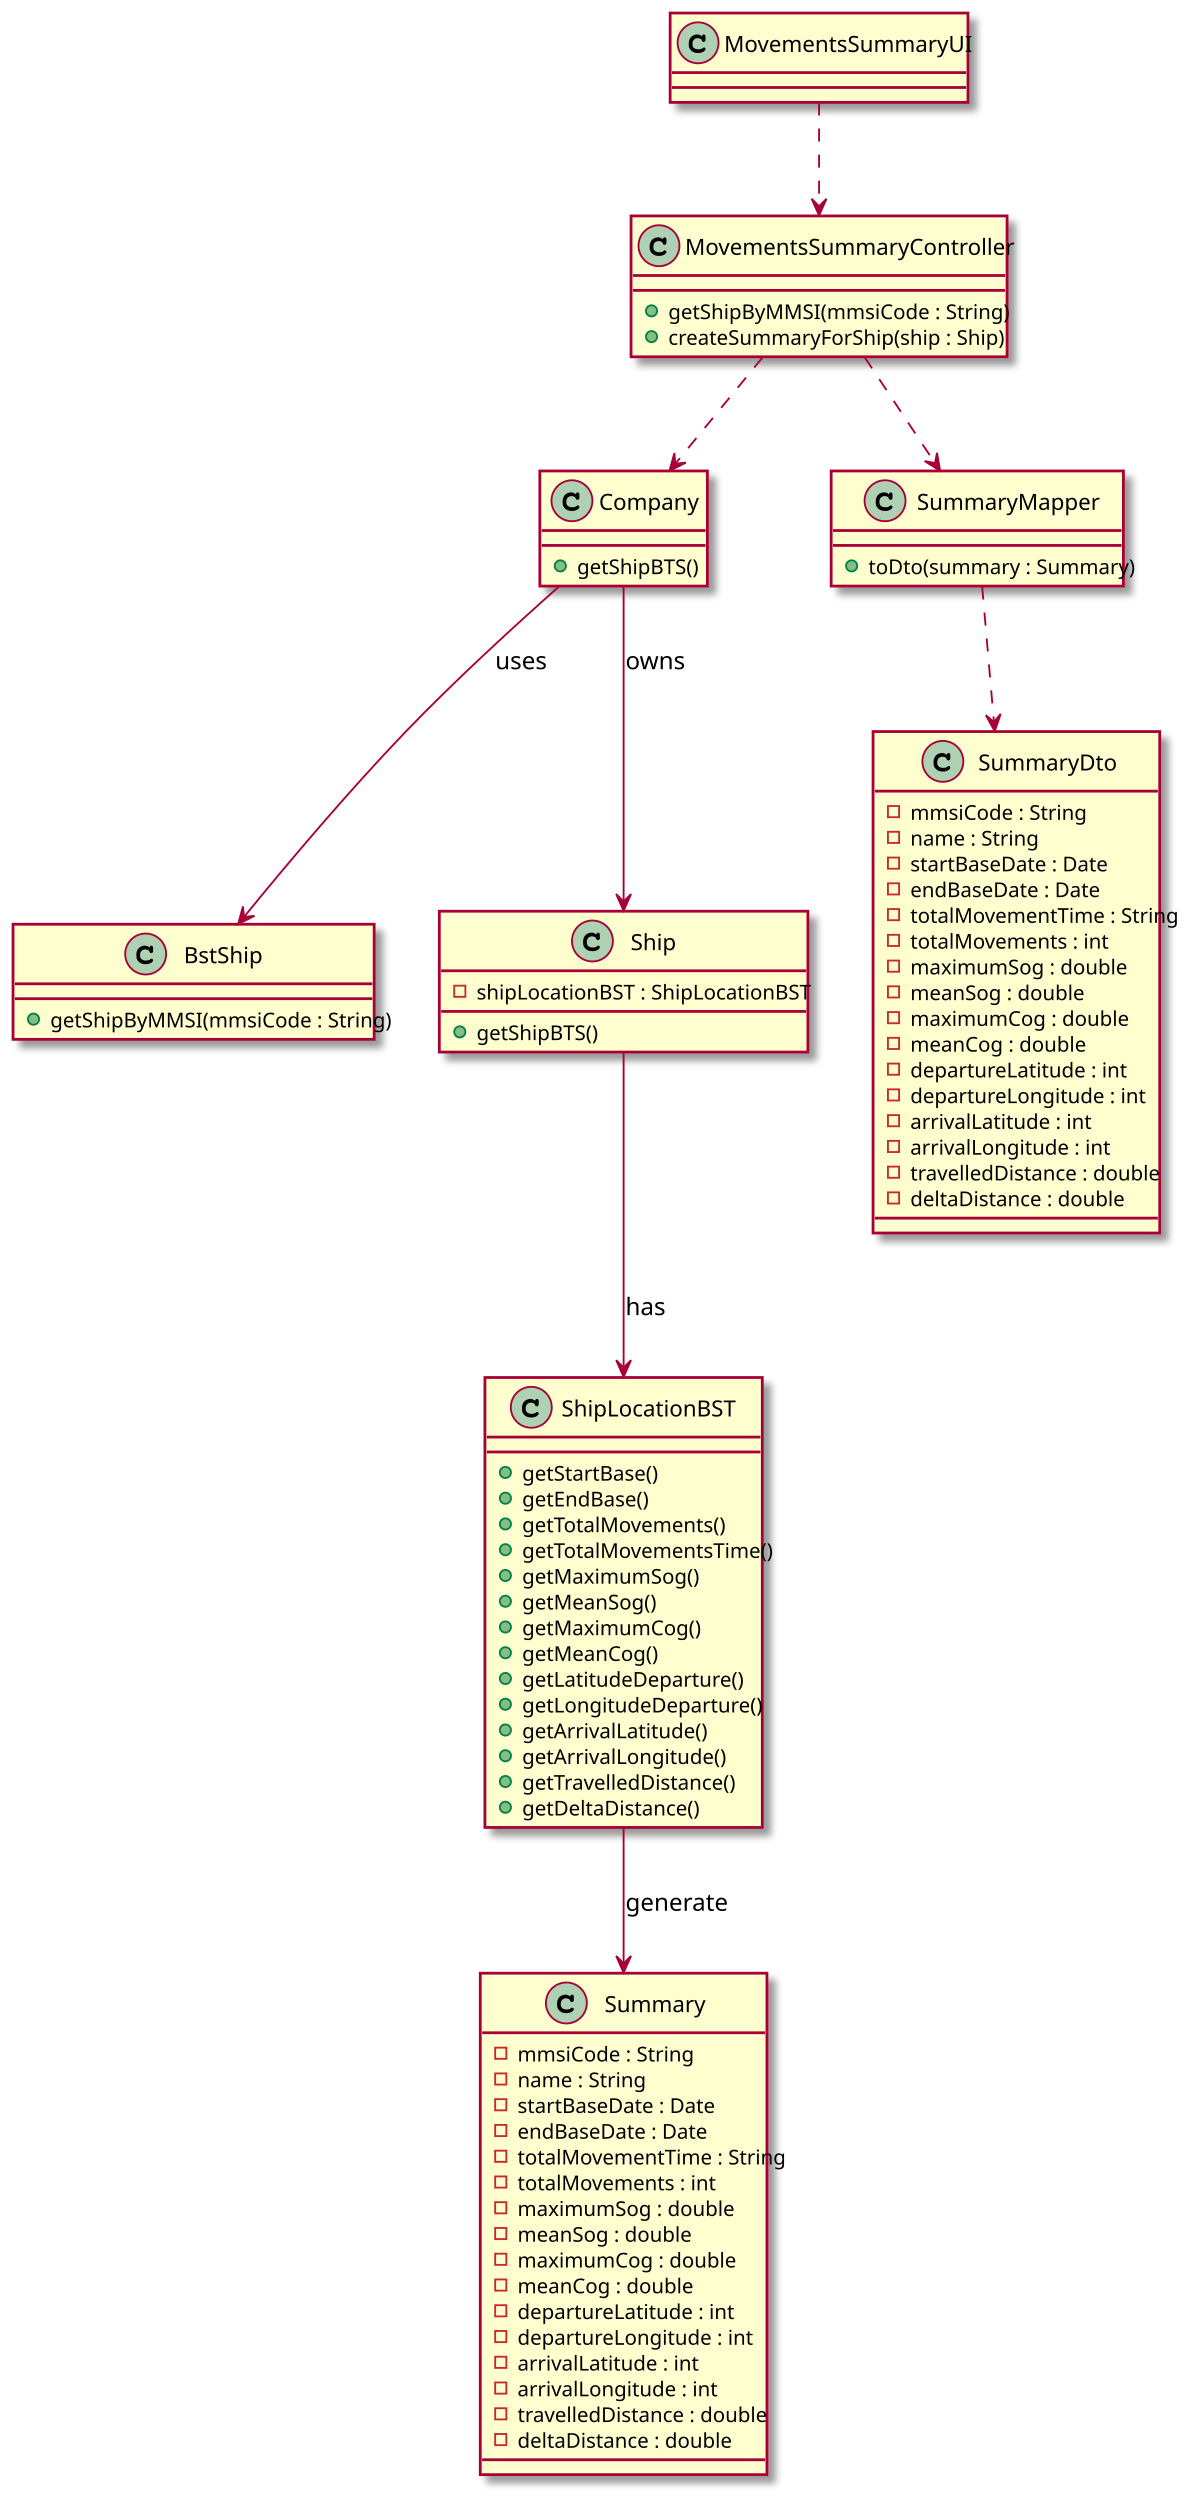
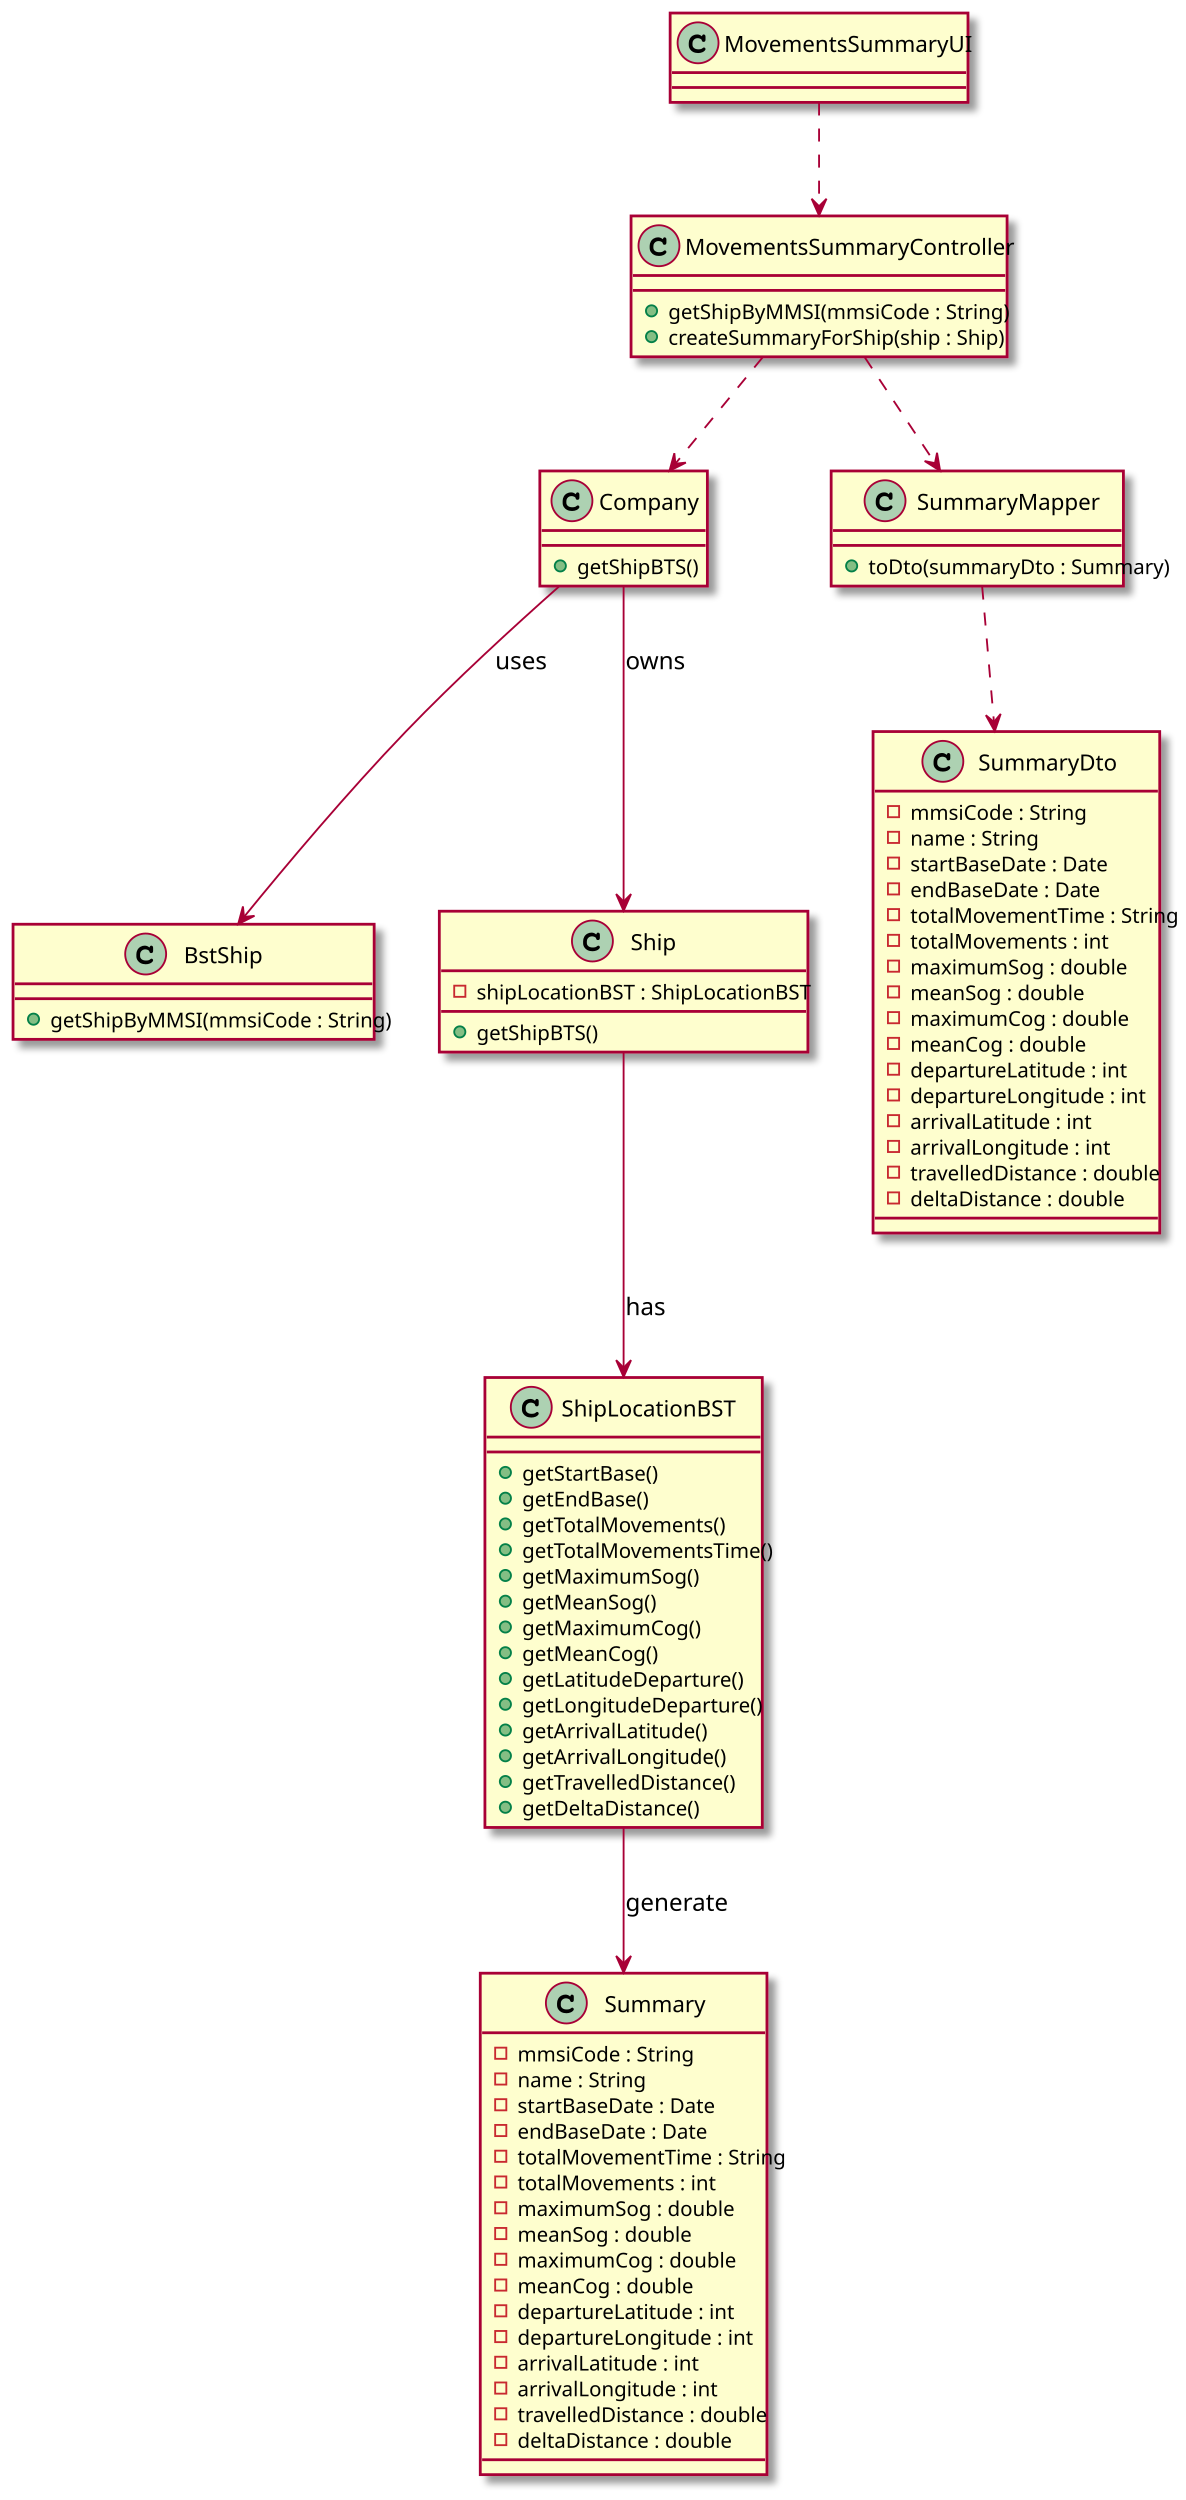
<svg xmlns="http://www.w3.org/2000/svg" contentScriptType="application/ecmascript" contentStyleType="text/css" height="1343px" preserveAspectRatio="none" style="width:637px;height:1343px;background:#FFFFFF;" version="1.1" viewBox="0 0 637 1343" width="637px" zoomAndPan="magnify">
  <defs>
    <filter height="300%" id="f1kz86iaqg5ue4" width="300%" x="-1" y="-1">
      <feGaussianBlur result="blurOut" stdDeviation="2.0" />
      <feColorMatrix in="blurOut" result="blurOut2" type="matrix" values="0 0 0 0 0 0 0 0 0 0 0 0 0 0 0 0 0 0 .4 0" />
      <feOffset dx="4.0" dy="4.0" in="blurOut2" result="blurOut3" />
      <feBlend in="SourceGraphic" in2="blurOut3" mode="normal" />
    </filter>
  </defs>
  <g>
    <rect codeLine="3" fill="#FEFECE" filter="url(#f1kz86iaqg5ue4)" height="48" id="MovementsSummaryUI" style="stroke:#A80036;stroke-width:1.5;" width="160" x="360" y="7" />
    <ellipse cx="375" cy="23" fill="#ADD1B2" rx="11" ry="11" style="stroke:#A80036;stroke-width:1.0;" />
    <path d="M377,19.5 Q377.203,19 377.438,18.75 Q377.672,18.5 377.938,18.5 Q378.406,18.5 378.703,18.781 Q379,19.062 379,19.719 L379,21.281 Q379,21.938 378.719,22.219 Q378.438,22.5 378,22.5 Q377.609,22.5 377.359,22.328 Q377.109,22.156 377,21.703 Q376.953,21.391 376.781,21.219 Q376.469,20.891 375.906,20.703 Q375.344,20.5 374.781,20.5 Q374.078,20.5 373.484,20.781 Q372.906,21.062 372.453,21.688 Q372,22.312 372,23.172 L372,24.094 Q372,25.125 372.844,25.812 Q373.688,26.5 375.188,26.5 Q376.078,26.5 376.703,26.297 Q377.062,26.188 377.469,25.828 Q377.734,25.625 377.875,25.562 Q378.016,25.5 378.188,25.5 Q378.516,25.5 378.75,25.766 Q379,26.016 379,26.375 Q379,26.719 378.656,27.125 Q378.156,27.719 377.359,28.047 Q376.312,28.5 375.031,28.5 Q373.531,28.5 372.328,27.906 Q371.359,27.438 370.672,26.422 Q370,25.406 370,24.203 L370,23.109 Q370,21.859 370.594,20.766 Q371.203,19.672 372.25,19.094 Q373.312,18.5 374.5,18.5 Q375.219,18.5 375.844,18.75 Q376.469,19 377,19.5 Z " fill="#000000" />
    <text fill="#000000" font-family="sans-serif" font-size="12" lengthAdjust="spacing" textLength="128" x="389" y="27.91">MovementsSummaryUI</text>
    <line style="stroke:#A80036;stroke-width:1.5;" x1="361" x2="519" y1="39" y2="39" />
    <line style="stroke:#A80036;stroke-width:1.5;" x1="361" x2="519" y1="47" y2="47" />
    <rect codeLine="6" fill="#FEFECE" filter="url(#f1kz86iaqg5ue4)" height="75.672" id="MovementsSummaryController" style="stroke:#A80036;stroke-width:1.5;" width="202" x="339" y="116" />
    <ellipse cx="354" cy="132" fill="#ADD1B2" rx="11" ry="11" style="stroke:#A80036;stroke-width:1.0;" />
    <path d="M356,128.5 Q356.203,128 356.438,127.75 Q356.672,127.5 356.938,127.5 Q357.406,127.5 357.703,127.781 Q358,128.062 358,128.719 L358,130.281 Q358,130.938 357.719,131.219 Q357.438,131.5 357,131.5 Q356.609,131.5 356.359,131.328 Q356.109,131.156 356,130.703 Q355.953,130.391 355.781,130.219 Q355.469,129.891 354.906,129.703 Q354.344,129.5 353.781,129.5 Q353.078,129.5 352.484,129.781 Q351.906,130.062 351.453,130.688 Q351,131.312 351,132.172 L351,133.094 Q351,134.125 351.844,134.812 Q352.688,135.5 354.188,135.5 Q355.078,135.5 355.703,135.297 Q356.062,135.188 356.469,134.828 Q356.734,134.625 356.875,134.562 Q357.016,134.5 357.188,134.5 Q357.516,134.5 357.75,134.766 Q358,135.016 358,135.375 Q358,135.719 357.656,136.125 Q357.156,136.719 356.359,137.047 Q355.312,137.5 354.031,137.5 Q352.531,137.5 351.328,136.906 Q350.359,136.438 349.672,135.422 Q349,134.406 349,133.203 L349,132.109 Q349,130.859 349.594,129.766 Q350.203,128.672 351.25,128.094 Q352.312,127.5 353.5,127.5 Q354.219,127.5 354.844,127.75 Q355.469,128 356,128.5 Z " fill="#000000" />
    <text fill="#000000" font-family="sans-serif" font-size="12" lengthAdjust="spacing" textLength="170" x="368" y="136.91">MovementsSummaryController</text>
    <line style="stroke:#A80036;stroke-width:1.5;" x1="340" x2="540" y1="148" y2="148" />
    <line style="stroke:#A80036;stroke-width:1.5;" x1="340" x2="540" y1="156" y2="156" />
    <ellipse cx="350" cy="167" fill="#84BE84" rx="3" ry="3" style="stroke:#038048;stroke-width:1.0;" />
    <text fill="#000000" font-family="sans-serif" font-size="11" lengthAdjust="spacing" textLength="168" x="359" y="171.419">getShipByMMSI(mmsiCode : String)</text>
    <ellipse cx="350" cy="180.836" fill="#84BE84" rx="3" ry="3" style="stroke:#038048;stroke-width:1.0;" />
    <text fill="#000000" font-family="sans-serif" font-size="11" lengthAdjust="spacing" textLength="171" x="359" y="185.255">createSummaryForShip(ship : Ship)</text>
    <rect codeLine="10" fill="#FEFECE" filter="url(#f1kz86iaqg5ue4)" height="61.836" id="Company" style="stroke:#A80036;stroke-width:1.5;" width="90" x="290" y="253" />
    <ellipse cx="307.25" cy="269" fill="#ADD1B2" rx="11" ry="11" style="stroke:#A80036;stroke-width:1.0;" />
    <path d="M309.25,265.5 Q309.453,265 309.688,264.75 Q309.922,264.5 310.188,264.5 Q310.656,264.5 310.953,264.781 Q311.25,265.062 311.25,265.719 L311.25,267.281 Q311.25,267.938 310.969,268.219 Q310.688,268.5 310.25,268.5 Q309.859,268.5 309.609,268.328 Q309.359,268.156 309.25,267.703 Q309.203,267.391 309.031,267.219 Q308.719,266.891 308.156,266.703 Q307.594,266.5 307.031,266.5 Q306.328,266.5 305.734,266.781 Q305.156,267.062 304.703,267.688 Q304.25,268.312 304.25,269.172 L304.25,270.094 Q304.25,271.125 305.094,271.812 Q305.938,272.5 307.438,272.5 Q308.328,272.5 308.953,272.297 Q309.312,272.188 309.719,271.828 Q309.984,271.625 310.125,271.562 Q310.266,271.5 310.438,271.5 Q310.766,271.5 311,271.766 Q311.25,272.016 311.25,272.375 Q311.25,272.719 310.906,273.125 Q310.406,273.719 309.609,274.047 Q308.562,274.5 307.281,274.5 Q305.781,274.5 304.578,273.906 Q303.609,273.438 302.922,272.422 Q302.25,271.406 302.25,270.203 L302.25,269.109 Q302.25,267.859 302.844,266.766 Q303.453,265.672 304.5,265.094 Q305.562,264.5 306.75,264.5 Q307.469,264.5 308.094,264.75 Q308.719,265 309.25,265.5 Z " fill="#000000" />
    <text fill="#000000" font-family="sans-serif" font-size="12" lengthAdjust="spacing" textLength="53" x="321.75" y="273.91">Company</text>
    <line style="stroke:#A80036;stroke-width:1.5;" x1="291" x2="379" y1="285" y2="285" />
    <line style="stroke:#A80036;stroke-width:1.5;" x1="291" x2="379" y1="293" y2="293" />
    <ellipse cx="301" cy="304" fill="#84BE84" rx="3" ry="3" style="stroke:#038048;stroke-width:1.0;" />
    <text fill="#000000" font-family="sans-serif" font-size="11" lengthAdjust="spacing" textLength="64" x="310" y="308.419">getShipBTS()</text>
    <rect codeLine="13" fill="#FEFECE" filter="url(#f1kz86iaqg5ue4)" height="61.836" id="BstShip" style="stroke:#A80036;stroke-width:1.5;" width="194" x="7" y="496.5" />
    <ellipse cx="78.25" cy="512.5" fill="#ADD1B2" rx="11" ry="11" style="stroke:#A80036;stroke-width:1.0;" />
    <path d="M80.25,509 Q80.453,508.5 80.688,508.25 Q80.922,508 81.188,508 Q81.656,508 81.953,508.281 Q82.25,508.562 82.25,509.219 L82.25,510.781 Q82.25,511.438 81.969,511.719 Q81.688,512 81.25,512 Q80.859,512 80.609,511.828 Q80.359,511.656 80.25,511.203 Q80.203,510.891 80.031,510.719 Q79.719,510.391 79.156,510.203 Q78.594,510 78.031,510 Q77.328,510 76.734,510.281 Q76.156,510.562 75.703,511.188 Q75.25,511.812 75.25,512.672 L75.25,513.594 Q75.25,514.625 76.094,515.312 Q76.938,516 78.438,516 Q79.328,516 79.953,515.797 Q80.312,515.688 80.719,515.328 Q80.984,515.125 81.125,515.062 Q81.266,515 81.438,515 Q81.766,515 82,515.266 Q82.25,515.516 82.25,515.875 Q82.25,516.219 81.906,516.625 Q81.406,517.219 80.609,517.547 Q79.562,518 78.281,518 Q76.781,518 75.578,517.406 Q74.609,516.938 73.922,515.922 Q73.25,514.906 73.25,513.703 L73.25,512.609 Q73.25,511.359 73.844,510.266 Q74.453,509.172 75.5,508.594 Q76.562,508 77.75,508 Q78.469,508 79.094,508.25 Q79.719,508.5 80.25,509 Z " fill="#000000" />
    <text fill="#000000" font-family="sans-serif" font-size="12" lengthAdjust="spacing" textLength="43" x="98.75" y="517.41">BstShip</text>
    <line style="stroke:#A80036;stroke-width:1.5;" x1="8" x2="200" y1="528.5" y2="528.5" />
    <line style="stroke:#A80036;stroke-width:1.5;" x1="8" x2="200" y1="536.5" y2="536.5" />
    <ellipse cx="18" cy="547.5" fill="#84BE84" rx="3" ry="3" style="stroke:#038048;stroke-width:1.0;" />
    <text fill="#000000" font-family="sans-serif" font-size="11" lengthAdjust="spacing" textLength="168" x="27" y="551.919">getShipByMMSI(mmsiCode : String)</text>
    <rect codeLine="16" fill="#FEFECE" filter="url(#f1kz86iaqg5ue4)" height="75.672" id="Ship" style="stroke:#A80036;stroke-width:1.5;" width="198" x="236" y="489.5" />
    <ellipse cx="318.25" cy="505.5" fill="#ADD1B2" rx="11" ry="11" style="stroke:#A80036;stroke-width:1.0;" />
    <path d="M320.25,502 Q320.453,501.5 320.688,501.25 Q320.922,501 321.188,501 Q321.656,501 321.953,501.281 Q322.25,501.562 322.25,502.219 L322.25,503.781 Q322.25,504.438 321.969,504.719 Q321.688,505 321.25,505 Q320.859,505 320.609,504.828 Q320.359,504.656 320.25,504.203 Q320.203,503.891 320.031,503.719 Q319.719,503.391 319.156,503.203 Q318.594,503 318.031,503 Q317.328,503 316.734,503.281 Q316.156,503.562 315.703,504.188 Q315.25,504.812 315.25,505.672 L315.25,506.594 Q315.25,507.625 316.094,508.312 Q316.938,509 318.438,509 Q319.328,509 319.953,508.797 Q320.312,508.688 320.719,508.328 Q320.984,508.125 321.125,508.062 Q321.266,508 321.438,508 Q321.766,508 322,508.266 Q322.25,508.516 322.25,508.875 Q322.25,509.219 321.906,509.625 Q321.406,510.219 320.609,510.547 Q319.562,511 318.281,511 Q316.781,511 315.578,510.406 Q314.609,509.938 313.922,508.922 Q313.25,507.906 313.25,506.703 L313.25,505.609 Q313.25,504.359 313.844,503.266 Q314.453,502.172 315.5,501.594 Q316.562,501 317.75,501 Q318.469,501 319.094,501.25 Q319.719,501.5 320.25,502 Z " fill="#000000" />
    <text fill="#000000" font-family="sans-serif" font-size="12" lengthAdjust="spacing" textLength="25" x="338.75" y="510.41">Ship</text>
    <line style="stroke:#A80036;stroke-width:1.5;" x1="237" x2="433" y1="521.5" y2="521.5" />
    <rect fill="none" height="6" style="stroke:#C82930;stroke-width:1.0;" width="6" x="244" y="529.5" />
    <text fill="#000000" font-family="sans-serif" font-size="11" lengthAdjust="spacing" textLength="172" x="256" y="536.919">shipLocationBST : ShipLocationBST</text>
    <line style="stroke:#A80036;stroke-width:1.5;" x1="237" x2="433" y1="543.336" y2="543.336" />
    <ellipse cx="247" cy="554.336" fill="#84BE84" rx="3" ry="3" style="stroke:#038048;stroke-width:1.0;" />
    <text fill="#000000" font-family="sans-serif" font-size="11" lengthAdjust="spacing" textLength="64" x="256" y="558.755">getShipBTS()</text>
    <rect codeLine="20" fill="#FEFECE" filter="url(#f1kz86iaqg5ue4)" height="61.836" id="SummaryMapper" style="stroke:#A80036;stroke-width:1.5;" width="157" x="446.5" y="253" />
    <ellipse cx="475.45" cy="269" fill="#ADD1B2" rx="11" ry="11" style="stroke:#A80036;stroke-width:1.0;" />
    <path d="M477.45,265.5 Q477.653,265 477.887,264.75 Q478.122,264.5 478.387,264.5 Q478.856,264.5 479.153,264.781 Q479.45,265.062 479.45,265.719 L479.45,267.281 Q479.45,267.938 479.169,268.219 Q478.887,268.5 478.45,268.5 Q478.059,268.5 477.809,268.328 Q477.559,268.156 477.45,267.703 Q477.403,267.391 477.231,267.219 Q476.919,266.891 476.356,266.703 Q475.794,266.5 475.231,266.5 Q474.528,266.5 473.934,266.781 Q473.356,267.062 472.903,267.688 Q472.45,268.312 472.45,269.172 L472.45,270.094 Q472.45,271.125 473.294,271.812 Q474.137,272.5 475.637,272.5 Q476.528,272.5 477.153,272.297 Q477.512,272.188 477.919,271.828 Q478.184,271.625 478.325,271.562 Q478.466,271.5 478.637,271.5 Q478.966,271.5 479.2,271.766 Q479.45,272.016 479.45,272.375 Q479.45,272.719 479.106,273.125 Q478.606,273.719 477.809,274.047 Q476.762,274.5 475.481,274.5 Q473.981,274.5 472.778,273.906 Q471.809,273.438 471.122,272.422 Q470.45,271.406 470.45,270.203 L470.45,269.109 Q470.45,267.859 471.044,266.766 Q471.653,265.672 472.7,265.094 Q473.762,264.5 474.95,264.5 Q475.669,264.5 476.294,264.75 Q476.919,265 477.45,265.5 Z " fill="#000000" />
    <text fill="#000000" font-family="sans-serif" font-size="12" lengthAdjust="spacing" textLength="94" x="492.55" y="273.91">SummaryMapper</text>
    <line style="stroke:#A80036;stroke-width:1.5;" x1="447.5" x2="602.5" y1="285" y2="285" />
    <line style="stroke:#A80036;stroke-width:1.5;" x1="447.5" x2="602.5" y1="293" y2="293" />
    <ellipse cx="457.5" cy="304" fill="#84BE84" rx="3" ry="3" style="stroke:#038048;stroke-width:1.0;" />
-     <text fill="#000000" font-family="sans-serif" font-size="11" lengthAdjust="spacing" textLength="131" x="466.5" y="308.419">toDto(summary : Summary)</text>
+     <text fill="#000000" font-family="sans-serif" font-size="11" lengthAdjust="spacing" textLength="131" x="466.5" y="308.419">toDto(summaryDto : Summary)</text>
    <rect codeLine="23" fill="#FEFECE" filter="url(#f1kz86iaqg5ue4)" height="269.375" id="Summary" style="stroke:#A80036;stroke-width:1.5;" width="154" x="258" y="1060" />
    <ellipse cx="304.25" cy="1076" fill="#ADD1B2" rx="11" ry="11" style="stroke:#A80036;stroke-width:1.0;" />
    <path d="M306.25,1072.5 Q306.453,1072 306.688,1071.75 Q306.922,1071.5 307.188,1071.5 Q307.656,1071.5 307.953,1071.781 Q308.25,1072.062 308.25,1072.719 L308.25,1074.281 Q308.25,1074.938 307.969,1075.219 Q307.688,1075.5 307.25,1075.5 Q306.859,1075.5 306.609,1075.328 Q306.359,1075.156 306.25,1074.703 Q306.203,1074.391 306.031,1074.219 Q305.719,1073.891 305.156,1073.703 Q304.594,1073.5 304.031,1073.5 Q303.328,1073.5 302.734,1073.781 Q302.156,1074.062 301.703,1074.688 Q301.25,1075.312 301.25,1076.172 L301.25,1077.094 Q301.25,1078.125 302.094,1078.812 Q302.938,1079.5 304.438,1079.5 Q305.328,1079.5 305.953,1079.297 Q306.312,1079.188 306.719,1078.828 Q306.984,1078.625 307.125,1078.562 Q307.266,1078.5 307.438,1078.5 Q307.766,1078.5 308,1078.766 Q308.25,1079.016 308.25,1079.375 Q308.25,1079.719 307.906,1080.125 Q307.406,1080.719 306.609,1081.047 Q305.562,1081.5 304.281,1081.5 Q302.781,1081.5 301.578,1080.906 Q300.609,1080.438 299.922,1079.422 Q299.25,1078.406 299.25,1077.203 L299.25,1076.109 Q299.25,1074.859 299.844,1073.766 Q300.453,1072.672 301.5,1072.094 Q302.562,1071.5 303.75,1071.5 Q304.469,1071.5 305.094,1071.75 Q305.719,1072 306.25,1072.5 Z " fill="#000000" />
    <text fill="#000000" font-family="sans-serif" font-size="12" lengthAdjust="spacing" textLength="53" x="324.75" y="1080.91">Summary</text>
    <line style="stroke:#A80036;stroke-width:1.5;" x1="259" x2="411" y1="1092" y2="1092" />
    <rect fill="none" height="6" style="stroke:#C82930;stroke-width:1.0;" width="6" x="266" y="1100" />
    <text fill="#000000" font-family="sans-serif" font-size="11" lengthAdjust="spacing" textLength="86" x="278" y="1107.419">mmsiCode : String</text>
    <rect fill="none" height="6" style="stroke:#C82930;stroke-width:1.0;" width="6" x="266" y="1113.836" />
    <text fill="#000000" font-family="sans-serif" font-size="11" lengthAdjust="spacing" textLength="63" x="278" y="1121.255">name : String</text>
    <rect fill="none" height="6" style="stroke:#C82930;stroke-width:1.0;" width="6" x="266" y="1127.672" />
    <text fill="#000000" font-family="sans-serif" font-size="11" lengthAdjust="spacing" textLength="100" x="278" y="1135.091">startBaseDate : Date</text>
    <rect fill="none" height="6" style="stroke:#C82930;stroke-width:1.0;" width="6" x="266" y="1141.508" />
    <text fill="#000000" font-family="sans-serif" font-size="11" lengthAdjust="spacing" textLength="96" x="278" y="1148.927">endBaseDate : Date</text>
    <rect fill="none" height="6" style="stroke:#C82930;stroke-width:1.0;" width="6" x="266" y="1155.344" />
    <text fill="#000000" font-family="sans-serif" font-size="11" lengthAdjust="spacing" textLength="128" x="278" y="1162.763">totalMovementTime : String</text>
    <rect fill="none" height="6" style="stroke:#C82930;stroke-width:1.0;" width="6" x="266" y="1169.18" />
    <text fill="#000000" font-family="sans-serif" font-size="11" lengthAdjust="spacing" textLength="95" x="278" y="1176.599">totalMovements : int</text>
    <rect fill="none" height="6" style="stroke:#C82930;stroke-width:1.0;" width="6" x="266" y="1183.016" />
    <text fill="#000000" font-family="sans-serif" font-size="11" lengthAdjust="spacing" textLength="104" x="278" y="1190.435">maximumSog : double</text>
    <rect fill="none" height="6" style="stroke:#C82930;stroke-width:1.0;" width="6" x="266" y="1196.852" />
    <text fill="#000000" font-family="sans-serif" font-size="11" lengthAdjust="spacing" textLength="86" x="278" y="1204.271">meanSog : double</text>
    <rect fill="none" height="6" style="stroke:#C82930;stroke-width:1.0;" width="6" x="266" y="1210.688" />
    <text fill="#000000" font-family="sans-serif" font-size="11" lengthAdjust="spacing" textLength="104" x="278" y="1218.106">maximumCog : double</text>
    <rect fill="none" height="6" style="stroke:#C82930;stroke-width:1.0;" width="6" x="266" y="1224.523" />
    <text fill="#000000" font-family="sans-serif" font-size="11" lengthAdjust="spacing" textLength="86" x="278" y="1231.942">meanCog : double</text>
    <rect fill="none" height="6" style="stroke:#C82930;stroke-width:1.0;" width="6" x="266" y="1238.359" />
    <text fill="#000000" font-family="sans-serif" font-size="11" lengthAdjust="spacing" textLength="105" x="278" y="1245.778">departureLatitude : int</text>
    <rect fill="none" height="6" style="stroke:#C82930;stroke-width:1.0;" width="6" x="266" y="1252.195" />
    <text fill="#000000" font-family="sans-serif" font-size="11" lengthAdjust="spacing" textLength="114" x="278" y="1259.614">departureLongitude : int</text>
    <rect fill="none" height="6" style="stroke:#C82930;stroke-width:1.0;" width="6" x="266" y="1266.031" />
    <text fill="#000000" font-family="sans-serif" font-size="11" lengthAdjust="spacing" textLength="88" x="278" y="1273.45">arrivalLatitude : int</text>
    <rect fill="none" height="6" style="stroke:#C82930;stroke-width:1.0;" width="6" x="266" y="1279.867" />
    <text fill="#000000" font-family="sans-serif" font-size="11" lengthAdjust="spacing" textLength="97" x="278" y="1287.286">arrivalLongitude : int</text>
    <rect fill="none" height="6" style="stroke:#C82930;stroke-width:1.0;" width="6" x="266" y="1293.703" />
    <text fill="#000000" font-family="sans-serif" font-size="11" lengthAdjust="spacing" textLength="124" x="278" y="1301.122">travelledDistance : double</text>
    <rect fill="none" height="6" style="stroke:#C82930;stroke-width:1.0;" width="6" x="266" y="1307.539" />
    <text fill="#000000" font-family="sans-serif" font-size="11" lengthAdjust="spacing" textLength="106" x="278" y="1314.958">deltaDistance : double</text>
    <line style="stroke:#A80036;stroke-width:1.5;" x1="259" x2="411" y1="1321.375" y2="1321.375" />
    <rect codeLine="41" fill="#FEFECE" filter="url(#f1kz86iaqg5ue4)" height="269.375" id="SummaryDto" style="stroke:#A80036;stroke-width:1.5;" width="154" x="469" y="393" />
    <ellipse cx="506.5" cy="409" fill="#ADD1B2" rx="11" ry="11" style="stroke:#A80036;stroke-width:1.0;" />
    <path d="M508.5,405.5 Q508.703,405 508.938,404.75 Q509.172,404.5 509.438,404.5 Q509.906,404.5 510.203,404.781 Q510.5,405.062 510.5,405.719 L510.5,407.281 Q510.5,407.938 510.219,408.219 Q509.938,408.5 509.5,408.5 Q509.109,408.5 508.859,408.328 Q508.609,408.156 508.5,407.703 Q508.453,407.391 508.281,407.219 Q507.969,406.891 507.406,406.703 Q506.844,406.5 506.281,406.5 Q505.578,406.5 504.984,406.781 Q504.406,407.062 503.953,407.688 Q503.5,408.312 503.5,409.172 L503.5,410.094 Q503.5,411.125 504.344,411.812 Q505.188,412.5 506.688,412.5 Q507.578,412.5 508.203,412.297 Q508.562,412.188 508.969,411.828 Q509.234,411.625 509.375,411.562 Q509.516,411.5 509.688,411.5 Q510.016,411.5 510.25,411.766 Q510.5,412.016 510.5,412.375 Q510.5,412.719 510.156,413.125 Q509.656,413.719 508.859,414.047 Q507.812,414.5 506.531,414.5 Q505.031,414.5 503.828,413.906 Q502.859,413.438 502.172,412.422 Q501.5,411.406 501.5,410.203 L501.5,409.109 Q501.5,407.859 502.094,406.766 Q502.703,405.672 503.75,405.094 Q504.812,404.5 506,404.5 Q506.719,404.5 507.344,404.75 Q507.969,405 508.5,405.5 Z " fill="#000000" />
    <text fill="#000000" font-family="sans-serif" font-size="12" lengthAdjust="spacing" textLength="72" x="525.5" y="413.91">SummaryDto</text>
    <line style="stroke:#A80036;stroke-width:1.5;" x1="470" x2="622" y1="425" y2="425" />
    <rect fill="none" height="6" style="stroke:#C82930;stroke-width:1.0;" width="6" x="477" y="433" />
    <text fill="#000000" font-family="sans-serif" font-size="11" lengthAdjust="spacing" textLength="86" x="489" y="440.419">mmsiCode : String</text>
    <rect fill="none" height="6" style="stroke:#C82930;stroke-width:1.0;" width="6" x="477" y="446.836" />
    <text fill="#000000" font-family="sans-serif" font-size="11" lengthAdjust="spacing" textLength="63" x="489" y="454.255">name : String</text>
    <rect fill="none" height="6" style="stroke:#C82930;stroke-width:1.0;" width="6" x="477" y="460.672" />
    <text fill="#000000" font-family="sans-serif" font-size="11" lengthAdjust="spacing" textLength="100" x="489" y="468.091">startBaseDate : Date</text>
    <rect fill="none" height="6" style="stroke:#C82930;stroke-width:1.0;" width="6" x="477" y="474.508" />
    <text fill="#000000" font-family="sans-serif" font-size="11" lengthAdjust="spacing" textLength="96" x="489" y="481.927">endBaseDate : Date</text>
    <rect fill="none" height="6" style="stroke:#C82930;stroke-width:1.0;" width="6" x="477" y="488.344" />
    <text fill="#000000" font-family="sans-serif" font-size="11" lengthAdjust="spacing" textLength="128" x="489" y="495.763">totalMovementTime : String</text>
    <rect fill="none" height="6" style="stroke:#C82930;stroke-width:1.0;" width="6" x="477" y="502.18" />
    <text fill="#000000" font-family="sans-serif" font-size="11" lengthAdjust="spacing" textLength="95" x="489" y="509.599">totalMovements : int</text>
    <rect fill="none" height="6" style="stroke:#C82930;stroke-width:1.0;" width="6" x="477" y="516.016" />
    <text fill="#000000" font-family="sans-serif" font-size="11" lengthAdjust="spacing" textLength="104" x="489" y="523.435">maximumSog : double</text>
    <rect fill="none" height="6" style="stroke:#C82930;stroke-width:1.0;" width="6" x="477" y="529.852" />
    <text fill="#000000" font-family="sans-serif" font-size="11" lengthAdjust="spacing" textLength="86" x="489" y="537.27">meanSog : double</text>
    <rect fill="none" height="6" style="stroke:#C82930;stroke-width:1.0;" width="6" x="477" y="543.688" />
    <text fill="#000000" font-family="sans-serif" font-size="11" lengthAdjust="spacing" textLength="104" x="489" y="551.106">maximumCog : double</text>
    <rect fill="none" height="6" style="stroke:#C82930;stroke-width:1.0;" width="6" x="477" y="557.523" />
    <text fill="#000000" font-family="sans-serif" font-size="11" lengthAdjust="spacing" textLength="86" x="489" y="564.942">meanCog : double</text>
    <rect fill="none" height="6" style="stroke:#C82930;stroke-width:1.0;" width="6" x="477" y="571.359" />
    <text fill="#000000" font-family="sans-serif" font-size="11" lengthAdjust="spacing" textLength="105" x="489" y="578.778">departureLatitude : int</text>
    <rect fill="none" height="6" style="stroke:#C82930;stroke-width:1.0;" width="6" x="477" y="585.195" />
    <text fill="#000000" font-family="sans-serif" font-size="11" lengthAdjust="spacing" textLength="114" x="489" y="592.614">departureLongitude : int</text>
    <rect fill="none" height="6" style="stroke:#C82930;stroke-width:1.0;" width="6" x="477" y="599.031" />
    <text fill="#000000" font-family="sans-serif" font-size="11" lengthAdjust="spacing" textLength="88" x="489" y="606.45">arrivalLatitude : int</text>
    <rect fill="none" height="6" style="stroke:#C82930;stroke-width:1.0;" width="6" x="477" y="612.867" />
    <text fill="#000000" font-family="sans-serif" font-size="11" lengthAdjust="spacing" textLength="97" x="489" y="620.286">arrivalLongitude : int</text>
    <rect fill="none" height="6" style="stroke:#C82930;stroke-width:1.0;" width="6" x="477" y="626.703" />
    <text fill="#000000" font-family="sans-serif" font-size="11" lengthAdjust="spacing" textLength="124" x="489" y="634.122">travelledDistance : double</text>
    <rect fill="none" height="6" style="stroke:#C82930;stroke-width:1.0;" width="6" x="477" y="640.539" />
    <text fill="#000000" font-family="sans-serif" font-size="11" lengthAdjust="spacing" textLength="106" x="489" y="647.958">deltaDistance : double</text>
    <line style="stroke:#A80036;stroke-width:1.5;" x1="470" x2="622" y1="654.375" y2="654.375" />
    <rect codeLine="60" fill="#FEFECE" filter="url(#f1kz86iaqg5ue4)" height="241.703" id="ShipLocationBST" style="stroke:#A80036;stroke-width:1.5;" width="149" x="260.5" y="740" />
    <ellipse cx="285.4" cy="756" fill="#ADD1B2" rx="11" ry="11" style="stroke:#A80036;stroke-width:1.0;" />
    <path d="M287.4,752.5 Q287.603,752 287.837,751.75 Q288.072,751.5 288.337,751.5 Q288.806,751.5 289.103,751.781 Q289.4,752.062 289.4,752.719 L289.4,754.281 Q289.4,754.938 289.119,755.219 Q288.837,755.5 288.4,755.5 Q288.009,755.5 287.759,755.328 Q287.509,755.156 287.4,754.703 Q287.353,754.391 287.181,754.219 Q286.869,753.891 286.306,753.703 Q285.744,753.5 285.181,753.5 Q284.478,753.5 283.884,753.781 Q283.306,754.062 282.853,754.688 Q282.4,755.312 282.4,756.172 L282.4,757.094 Q282.4,758.125 283.244,758.812 Q284.087,759.5 285.587,759.5 Q286.478,759.5 287.103,759.297 Q287.462,759.188 287.869,758.828 Q288.134,758.625 288.275,758.562 Q288.416,758.5 288.587,758.5 Q288.916,758.5 289.15,758.766 Q289.4,759.016 289.4,759.375 Q289.4,759.719 289.056,760.125 Q288.556,760.719 287.759,761.047 Q286.712,761.5 285.431,761.5 Q283.931,761.5 282.728,760.906 Q281.759,760.438 281.072,759.422 Q280.4,758.406 280.4,757.203 L280.4,756.109 Q280.4,754.859 280.994,753.766 Q281.603,752.672 282.65,752.094 Q283.712,751.5 284.9,751.5 Q285.619,751.5 286.244,751.75 Q286.869,752 287.4,752.5 Z " fill="#000000" />
    <text fill="#000000" font-family="sans-serif" font-size="12" lengthAdjust="spacing" textLength="95" x="301.6" y="760.91">ShipLocationBST</text>
    <line style="stroke:#A80036;stroke-width:1.5;" x1="261.5" x2="408.5" y1="772" y2="772" />
    <line style="stroke:#A80036;stroke-width:1.5;" x1="261.5" x2="408.5" y1="780" y2="780" />
    <ellipse cx="271.5" cy="791" fill="#84BE84" rx="3" ry="3" style="stroke:#038048;stroke-width:1.0;" />
    <text fill="#000000" font-family="sans-serif" font-size="11" lengthAdjust="spacing" textLength="71" x="280.5" y="795.419">getStartBase()</text>
    <ellipse cx="271.5" cy="804.836" fill="#84BE84" rx="3" ry="3" style="stroke:#038048;stroke-width:1.0;" />
    <text fill="#000000" font-family="sans-serif" font-size="11" lengthAdjust="spacing" textLength="66" x="280.5" y="809.255">getEndBase()</text>
    <ellipse cx="271.5" cy="818.672" fill="#84BE84" rx="3" ry="3" style="stroke:#038048;stroke-width:1.0;" />
    <text fill="#000000" font-family="sans-serif" font-size="11" lengthAdjust="spacing" textLength="101" x="280.5" y="823.091">getTotalMovements()</text>
    <ellipse cx="271.5" cy="832.508" fill="#84BE84" rx="3" ry="3" style="stroke:#038048;stroke-width:1.0;" />
    <text fill="#000000" font-family="sans-serif" font-size="11" lengthAdjust="spacing" textLength="123" x="280.5" y="836.927">getTotalMovementsTime()</text>
    <ellipse cx="271.5" cy="846.344" fill="#84BE84" rx="3" ry="3" style="stroke:#038048;stroke-width:1.0;" />
    <text fill="#000000" font-family="sans-serif" font-size="11" lengthAdjust="spacing" textLength="86" x="280.5" y="850.763">getMaximumSog()</text>
    <ellipse cx="271.5" cy="860.18" fill="#84BE84" rx="3" ry="3" style="stroke:#038048;stroke-width:1.0;" />
    <text fill="#000000" font-family="sans-serif" font-size="11" lengthAdjust="spacing" textLength="68" x="280.5" y="864.599">getMeanSog()</text>
    <ellipse cx="271.5" cy="874.016" fill="#84BE84" rx="3" ry="3" style="stroke:#038048;stroke-width:1.0;" />
    <text fill="#000000" font-family="sans-serif" font-size="11" lengthAdjust="spacing" textLength="86" x="280.5" y="878.435">getMaximumCog()</text>
    <ellipse cx="271.5" cy="887.852" fill="#84BE84" rx="3" ry="3" style="stroke:#038048;stroke-width:1.0;" />
    <text fill="#000000" font-family="sans-serif" font-size="11" lengthAdjust="spacing" textLength="68" x="280.5" y="892.27">getMeanCog()</text>
    <ellipse cx="271.5" cy="901.688" fill="#84BE84" rx="3" ry="3" style="stroke:#038048;stroke-width:1.0;" />
    <text fill="#000000" font-family="sans-serif" font-size="11" lengthAdjust="spacing" textLength="109" x="280.5" y="906.106">getLatitudeDeparture()</text>
    <ellipse cx="271.5" cy="915.523" fill="#84BE84" rx="3" ry="3" style="stroke:#038048;stroke-width:1.0;" />
    <text fill="#000000" font-family="sans-serif" font-size="11" lengthAdjust="spacing" textLength="118" x="280.5" y="919.942">getLongitudeDeparture()</text>
    <ellipse cx="271.5" cy="929.359" fill="#84BE84" rx="3" ry="3" style="stroke:#038048;stroke-width:1.0;" />
    <text fill="#000000" font-family="sans-serif" font-size="11" lengthAdjust="spacing" textLength="93" x="280.5" y="933.778">getArrivalLatitude()</text>
    <ellipse cx="271.5" cy="943.195" fill="#84BE84" rx="3" ry="3" style="stroke:#038048;stroke-width:1.0;" />
    <text fill="#000000" font-family="sans-serif" font-size="11" lengthAdjust="spacing" textLength="102" x="280.5" y="947.614">getArrivalLongitude()</text>
    <ellipse cx="271.5" cy="957.031" fill="#84BE84" rx="3" ry="3" style="stroke:#038048;stroke-width:1.0;" />
    <text fill="#000000" font-family="sans-serif" font-size="11" lengthAdjust="spacing" textLength="109" x="280.5" y="961.45">getTravelledDistance()</text>
    <ellipse cx="271.5" cy="970.867" fill="#84BE84" rx="3" ry="3" style="stroke:#038048;stroke-width:1.0;" />
    <text fill="#000000" font-family="sans-serif" font-size="11" lengthAdjust="spacing" textLength="89" x="280.5" y="975.286">getDeltaDistance()</text>
    <path codeLine="77" d="M409.63,192.02 C394.88,210.01 377.27,231.47 362.86,249.03 " fill="none" id="MovementsSummaryController-to-Company" style="stroke:#A80036;stroke-width:1.0;stroke-dasharray:7.0,7.0;" />
    <polygon fill="#A80036" points="359.65,252.95,368.448,248.523,362.818,249.082,362.259,243.453,359.65,252.95" style="stroke:#A80036;stroke-width:1.0;" />
    <path codeLine="78" d="M440,55.04 C440,70.71 440,91.91 440,110.58 " fill="none" id="MovementsSummaryUI-to-MovementsSummaryController" style="stroke:#A80036;stroke-width:1.0;stroke-dasharray:7.0,7.0;" />
    <polygon fill="#A80036" points="440,115.77,444,106.77,440,110.77,436,106.77,440,115.77" style="stroke:#A80036;stroke-width:1.0;" />
    <path codeLine="79" d="M464.59,192.02 C476.43,209.86 490.54,231.11 502.15,248.59 " fill="none" id="MovementsSummaryController-to-SummaryMapper" style="stroke:#A80036;stroke-width:1.0;stroke-dasharray:7.0,7.0;" />
    <polygon fill="#A80036" points="505.04,252.95,503.376,243.243,502.267,248.79,496.719,247.68,505.04,252.95" style="stroke:#A80036;stroke-width:1.0;" />
    <path codeLine="80" d="M527.62,315.1 C529.27,334.14 531.55,360.28 533.93,387.68 " fill="none" id="SummaryMapper-to-SummaryDto" style="stroke:#A80036;stroke-width:1.0;stroke-dasharray:7.0,7.0;" />
    <polygon fill="#A80036" points="534.38,392.82,537.568,383.501,533.938,387.84,529.599,384.209,534.38,392.82" style="stroke:#A80036;stroke-width:1.0;" />
    <path codeLine="81" d="M335,315.1 C335,357.67 335,435.69 335,484.11 " fill="none" id="Company-to-Ship" style="stroke:#A80036;stroke-width:1.0;" />
    <polygon fill="#A80036" points="335,489.28,339,480.28,335,484.28,331,480.28,335,489.28" style="stroke:#A80036;stroke-width:1.0;" />
    <text fill="#000000" font-family="sans-serif" font-size="13" lengthAdjust="spacing" textLength="30" x="336" y="359.495">owns</text>
    <path codeLine="82" d="M300.2,315.16 C276.38,336.27 244.45,365.51 218,393 C186.78,425.45 153.63,464.9 131.17,492.47 " fill="none" id="Company-to-BstShip" style="stroke:#A80036;stroke-width:1.0;" />
    <polygon fill="#A80036" points="127.94,496.45,136.72,491.987,131.093,492.569,130.511,486.943,127.94,496.45" style="stroke:#A80036;stroke-width:1.0;" />
    <text fill="#000000" font-family="sans-serif" font-size="13" lengthAdjust="spacing" textLength="28" x="266" y="359.495">uses</text>
    <path codeLine="83" d="M335,565.56 C335,606.4 335,674.3 335,734.61 " fill="none" id="Ship-to-ShipLocationBST" style="stroke:#A80036;stroke-width:1.0;" />
    <polygon fill="#A80036" points="335,739.67,339,730.67,335,734.67,331,730.67,335,739.67" style="stroke:#A80036;stroke-width:1.0;" />
    <text fill="#000000" font-family="sans-serif" font-size="13" lengthAdjust="spacing" textLength="21" x="336" y="706.495">has</text>
    <path codeLine="84" d="M335,982.15 C335,1005.67 335,1030.53 335,1054.61 " fill="none" id="ShipLocationBST-to-Summary" style="stroke:#A80036;stroke-width:1.0;" />
    <polygon fill="#A80036" points="335,1059.73,339,1050.73,335,1054.73,331,1050.73,335,1059.73" style="stroke:#A80036;stroke-width:1.0;" />
    <text fill="#000000" font-family="sans-serif" font-size="13" lengthAdjust="spacing" textLength="50" x="336" y="1026.495">generate</text>
  </g>
</svg>
